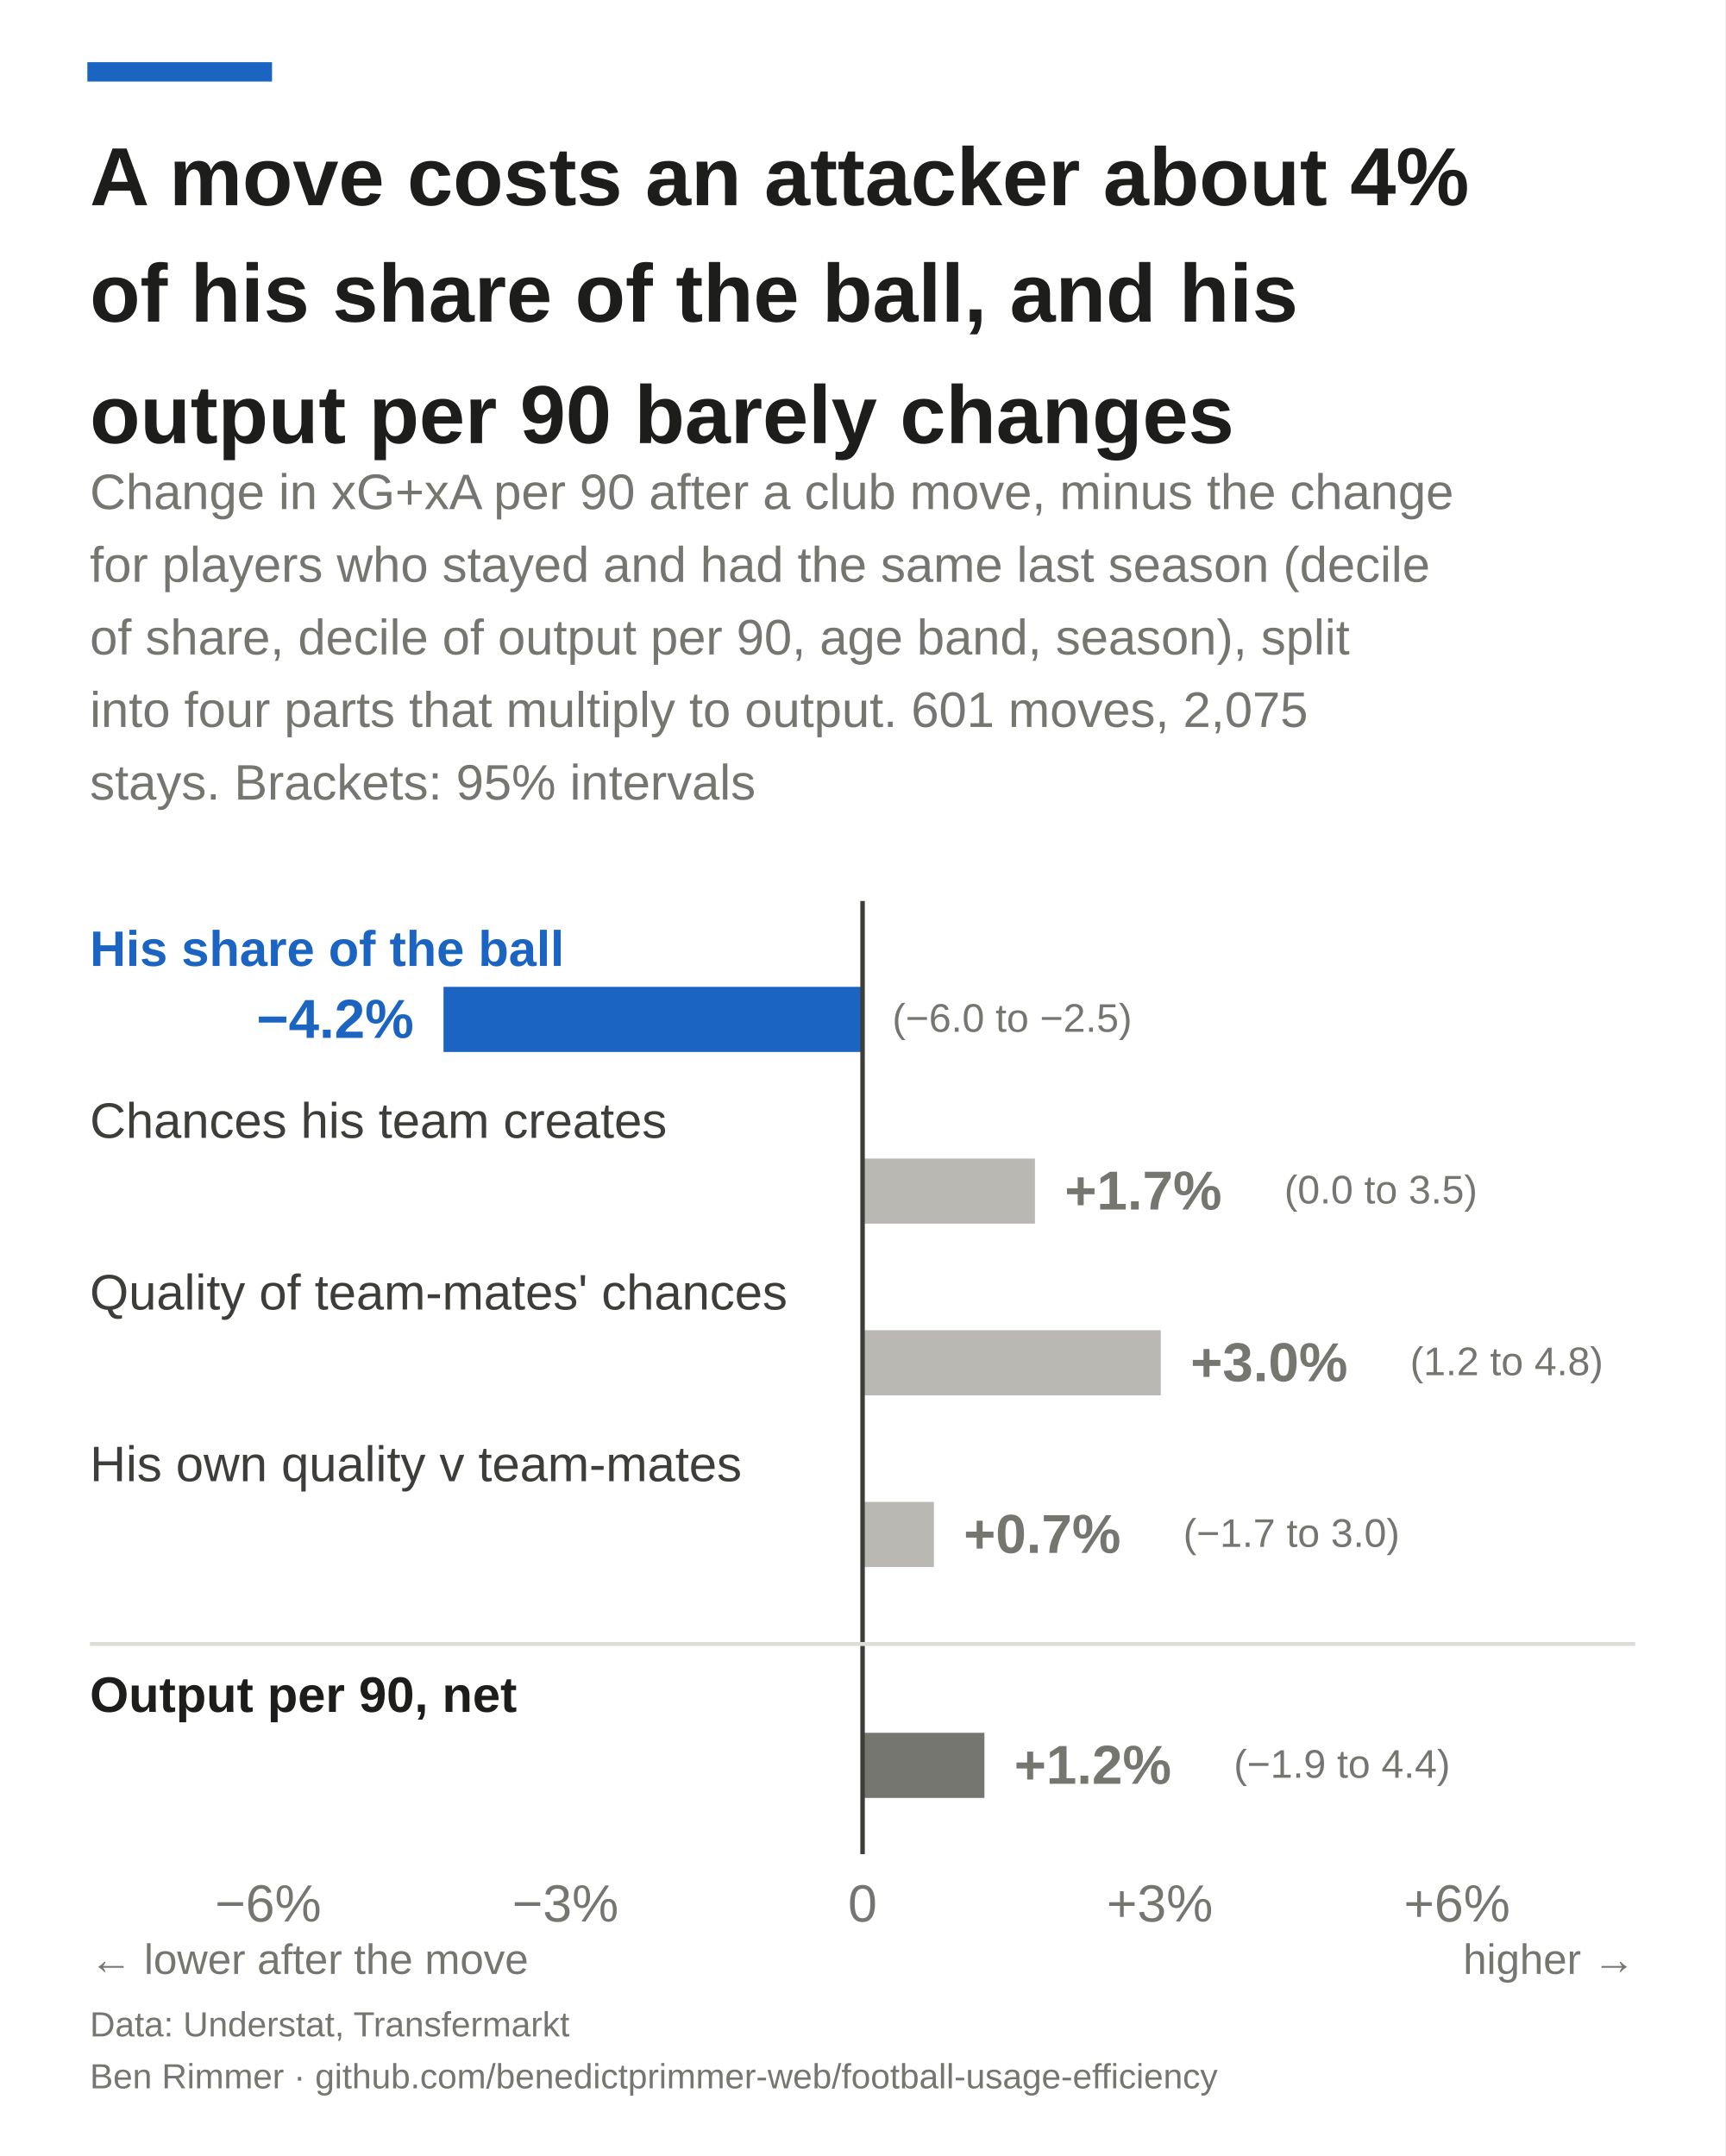
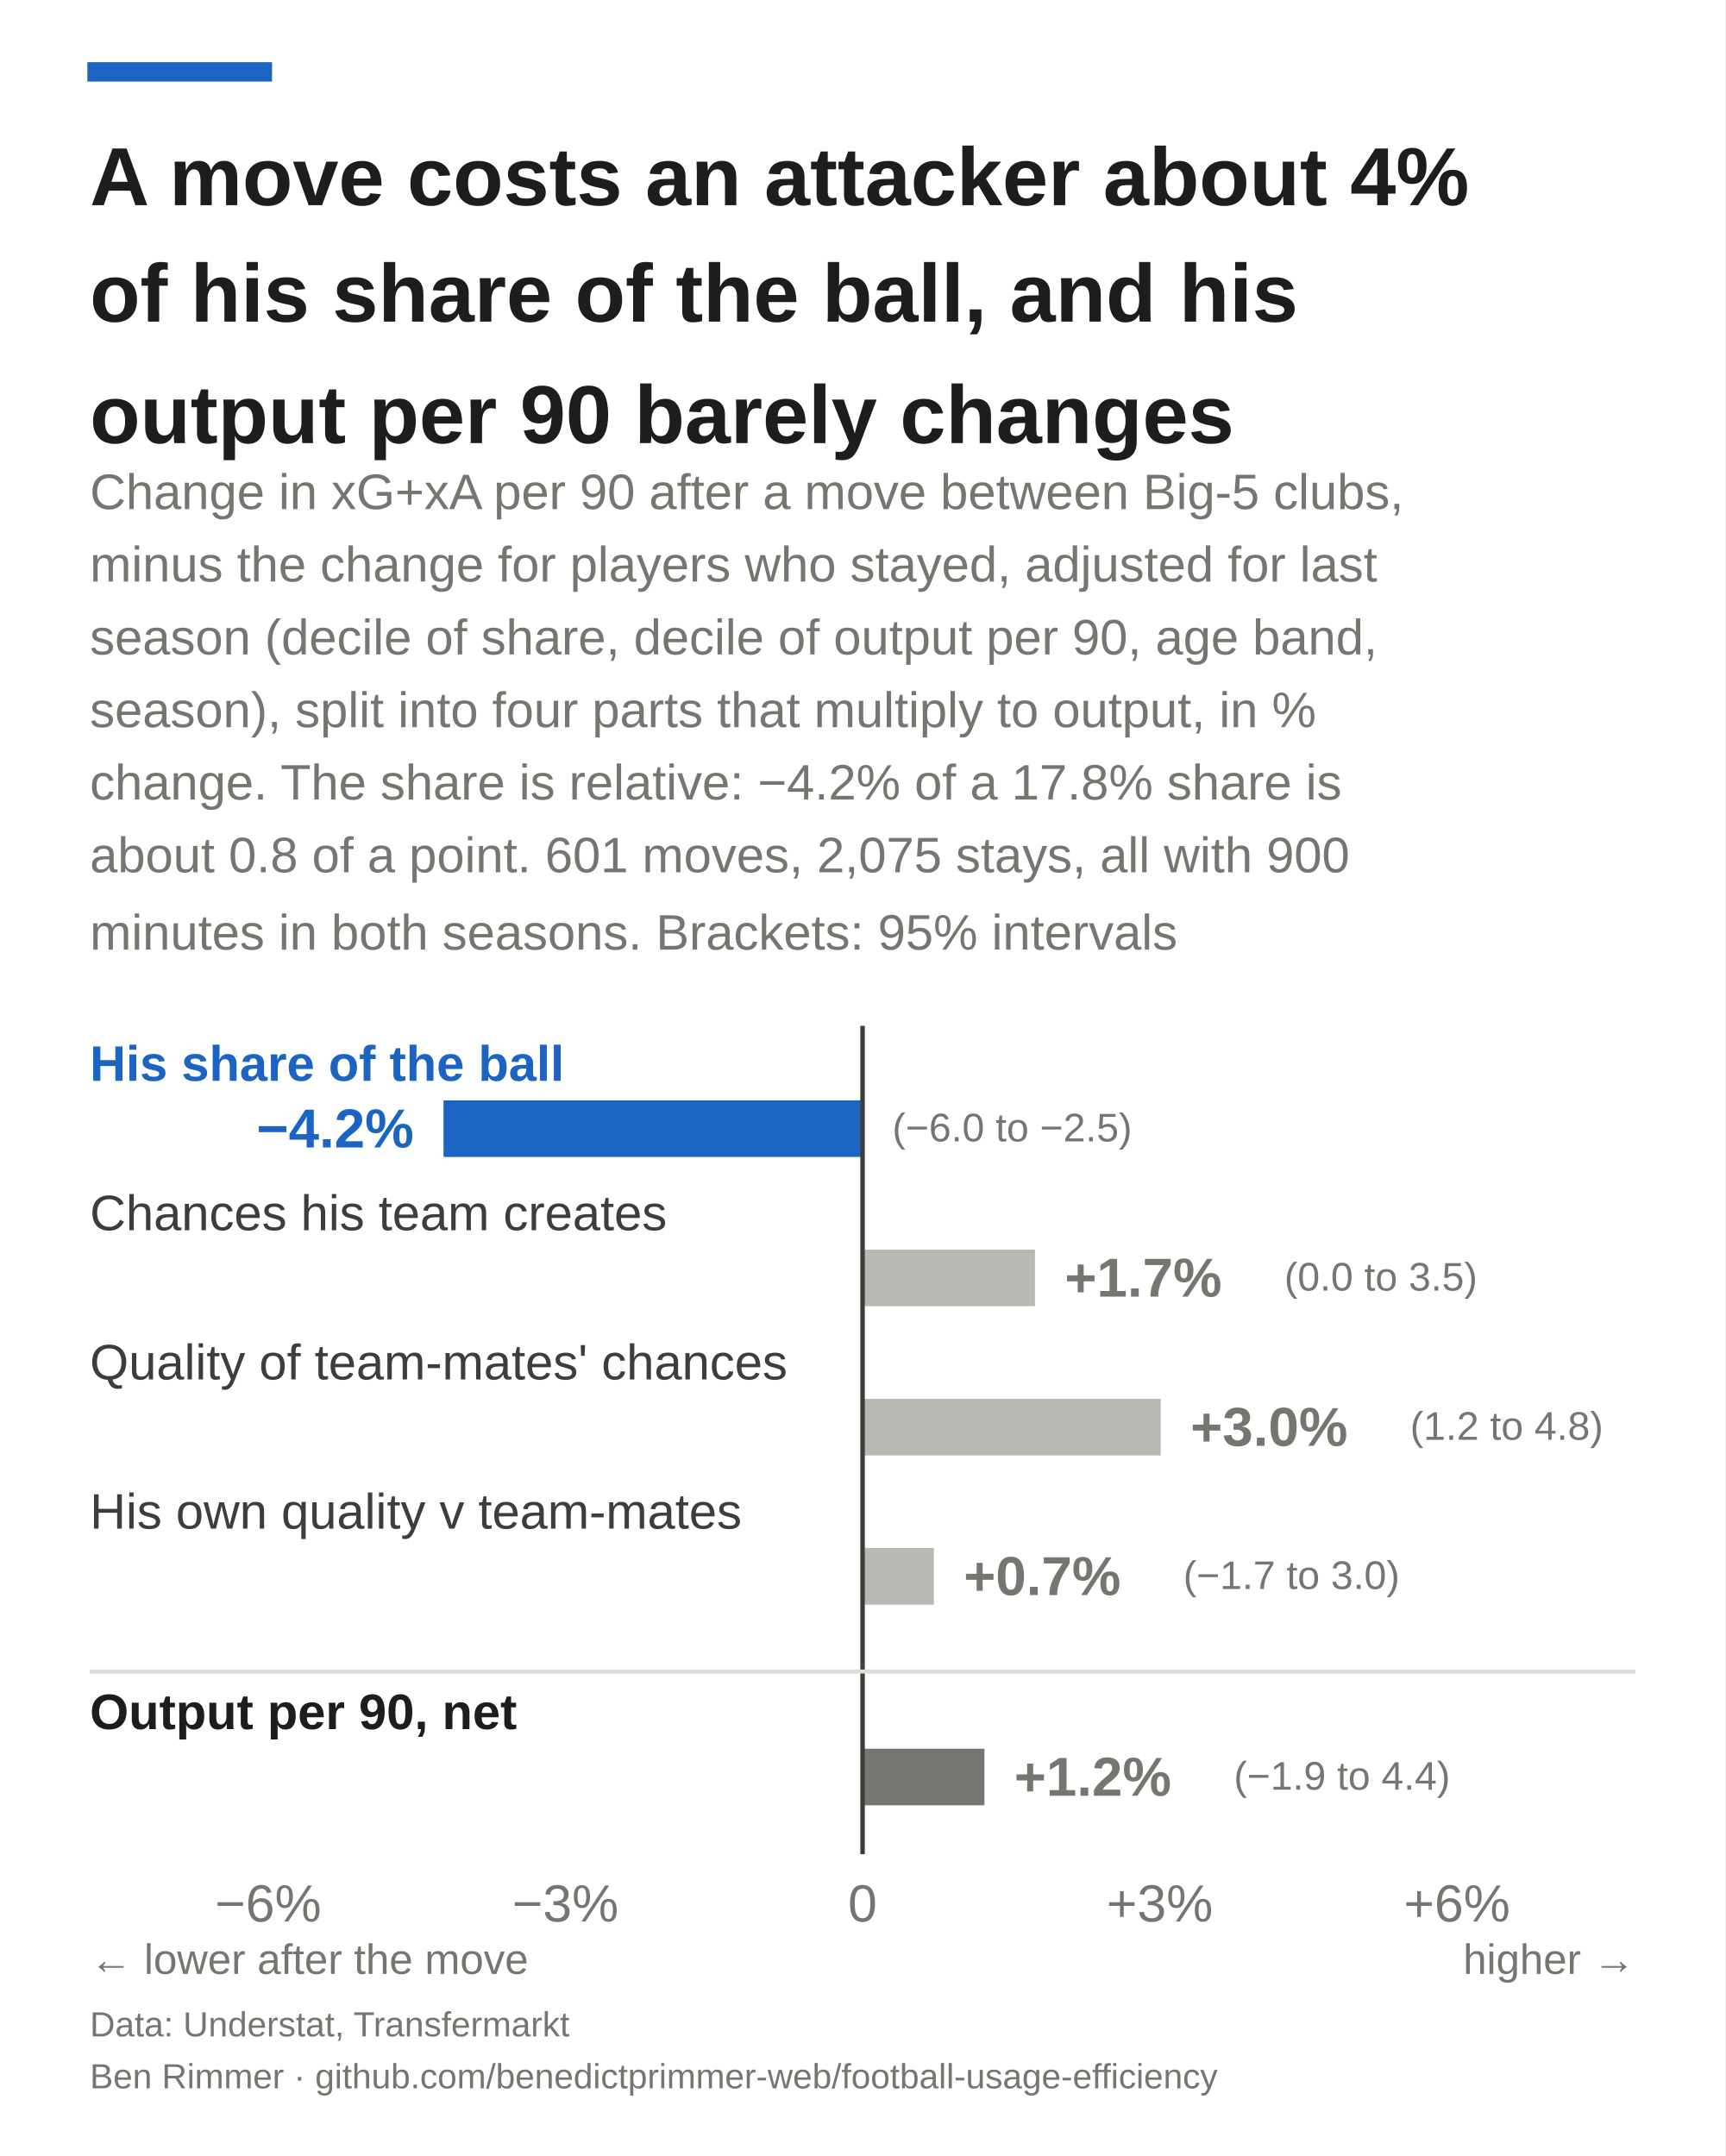
<svg xmlns="http://www.w3.org/2000/svg" width="345.6pt" height="432pt" viewBox="0 0 345.6 432" version="1.1">
  <defs>
    <style type="text/css">*{stroke-linejoin: round; stroke-linecap: butt}</style>
  </defs>
  <g id="figure_1">
    <g id="patch_1">
      <path d="M 0 432  L 345.6 432  L 345.6 0  L 0 0  z " style="fill: #ffffff" />
    </g>
    <g id="axes_1">
      <g id="patch_2">
-         <path d="M 18 371.52  L 327.6 371.52  L 327.6 180.535  L 18 180.535  z " style="fill: #ffffff" />
+         <path d="M 18 371.52  L 327.6 371.52  L 327.6 205.535  L 18 205.535  z " style="fill: #ffffff" />
      </g>
      <g id="patch_3">
-         <path d="M 172.8 210.784  L 88.851 210.784  L 88.851 197.736  L 172.8 197.736  z " clip-path="url(#p143a808f8f)" style="fill: #1b64c2" />
+         <path d="M 172.8 231.825  L 88.851 231.825  L 88.851 220.484  L 172.8 220.484  z " clip-path="url(#p9cc254d4f2)" style="fill: #1b64c2" />
      </g>
      <g id="patch_4">
-         <path d="M 172.8 245.185  L 207.332 245.185  L 207.332 232.137  L 172.8 232.137  z " clip-path="url(#p143a808f8f)" style="fill: #b9b8b3" />
+         <path d="M 172.8 261.722  L 207.332 261.722  L 207.332 250.382  L 172.8 250.382  z " clip-path="url(#p9cc254d4f2)" style="fill: #b9b8b3" />
      </g>
      <g id="patch_5">
-         <path d="M 172.8 279.586  L 232.537 279.586  L 232.537 266.538  L 172.8 266.538  z " clip-path="url(#p143a808f8f)" style="fill: #b9b8b3" />
+         <path d="M 172.8 291.62  L 232.537 291.62  L 232.537 280.28  L 172.8 280.28  z " clip-path="url(#p9cc254d4f2)" style="fill: #b9b8b3" />
      </g>
      <g id="patch_6">
-         <path d="M 172.8 313.987  L 187.089 313.987  L 187.089 300.939  L 172.8 300.939  z " clip-path="url(#p143a808f8f)" style="fill: #b9b8b3" />
+         <path d="M 172.8 321.518  L 187.089 321.518  L 187.089 310.178  L 172.8 310.178  z " clip-path="url(#p9cc254d4f2)" style="fill: #b9b8b3" />
      </g>
      <g id="patch_7">
-         <path d="M 172.8 360.251  L 197.211 360.251  L 197.211 347.202  L 172.8 347.202  z " clip-path="url(#p143a808f8f)" style="fill: #767671" />
+         <path d="M 172.8 361.726  L 197.211 361.726  L 197.211 350.385  L 172.8 350.385  z " clip-path="url(#p9cc254d4f2)" style="fill: #767671" />
      </g>
      <g id="matplotlib.axis_1">
        <g id="xtick_1">
          <g id="line2d_1" />
          <g id="text_1">
            <text style="font-size: 10.5px; font-family: 'Helvetica Neue', 'Arial', 'DejaVu Sans'; text-anchor: middle; fill: #767671" x="53.723" y="385.016" transform="rotate(-0 53.72308 385.016)">−6%</text>
          </g>
        </g>
        <g id="xtick_2">
          <g id="line2d_2" />
          <g id="text_2">
            <text style="font-size: 10.5px; font-family: 'Helvetica Neue', 'Arial', 'DejaVu Sans'; text-anchor: middle; fill: #767671" x="113.262" y="385.016" transform="rotate(-0 113.2615 385.016)">−3%</text>
          </g>
        </g>
        <g id="xtick_3">
          <g id="line2d_3" />
          <g id="text_3">
            <text style="font-size: 10.5px; font-family: 'Helvetica Neue', 'Arial', 'DejaVu Sans'; text-anchor: middle; fill: #767671" x="172.8" y="385.016" transform="rotate(-0 172.8 385.016)">0</text>
          </g>
        </g>
        <g id="xtick_4">
          <g id="line2d_4" />
          <g id="text_4">
            <text style="font-size: 10.5px; font-family: 'Helvetica Neue', 'Arial', 'DejaVu Sans'; text-anchor: middle; fill: #767671" x="232.338" y="385.016" transform="rotate(-0 232.3385 385.016)">+3%</text>
          </g>
        </g>
        <g id="xtick_5">
          <g id="line2d_5" />
          <g id="text_5">
            <text style="font-size: 10.5px; font-family: 'Helvetica Neue', 'Arial', 'DejaVu Sans'; text-anchor: middle; fill: #767671" x="291.877" y="385.016" transform="rotate(-0 291.8769 385.016)">+6%</text>
          </g>
        </g>
      </g>
      <g id="matplotlib.axis_2" />
      <g id="line2d_6">
-         <path d="M 172.8 371.52  L 172.8 180.535  " clip-path="url(#p143a808f8f)" style="fill: none; stroke: #3d3d3a; stroke-width: 0.9; stroke-linecap: square" />
+         <path d="M 172.8 371.52  L 172.8 205.535  " clip-path="url(#p9cc254d4f2)" style="fill: none; stroke: #3d3d3a; stroke-width: 0.9; stroke-linecap: square" />
      </g>
      <g id="line2d_7">
-         <path d="M 18 329.408  L 327.6 329.408  " clip-path="url(#p143a808f8f)" style="fill: none; stroke: #dddcd7; stroke-width: 0.8; stroke-linecap: square" />
+         <path d="M 18 334.921  L 327.6 334.921  " clip-path="url(#p9cc254d4f2)" style="fill: none; stroke: #dddcd7; stroke-width: 0.8; stroke-linecap: square" />
      </g>
      <g id="text_6">
-         <text style="font-weight: 700; font-size: 11px; font-family: 'Helvetica Neue', 'Arial', 'DejaVu Sans'; text-anchor: end; fill: #1b64c2" x="82.897" y="207.954" transform="rotate(-0 82.89692 207.9543)">−4.2%</text>
+         <text style="font-weight: 700; font-size: 11px; font-family: 'Helvetica Neue', 'Arial', 'DejaVu Sans'; text-anchor: end; fill: #1b64c2" x="82.897" y="229.911" transform="rotate(-0 82.89692 229.9109)">−4.2%</text>
      </g>
      <g id="text_7">
-         <text style="font-size: 8px; font-family: 'Helvetica Neue', 'Arial', 'DejaVu Sans'; text-anchor: start; fill: #767671" x="178.754" y="206.741" transform="rotate(-0 178.7538 206.7413)">(−6.0 to −2.5)</text>
+         <text style="font-size: 8px; font-family: 'Helvetica Neue', 'Arial', 'DejaVu Sans'; text-anchor: start; fill: #767671" x="178.754" y="228.698" transform="rotate(-0 178.7538 228.6979)">(−6.0 to −2.5)</text>
      </g>
      <g id="text_8">
-         <text style="font-weight: 700; font-size: 10px; font-family: 'Helvetica Neue', 'Arial', 'DejaVu Sans'; text-anchor: start; fill: #1b64c2" x="18" y="193.549" transform="rotate(-0 18 193.5489)">His share of the ball</text>
+         <text style="font-weight: 700; font-size: 10px; font-family: 'Helvetica Neue', 'Arial', 'DejaVu Sans'; text-anchor: start; fill: #1b64c2" x="18" y="216.561" transform="rotate(-0 18 216.5613)">His share of the ball</text>
      </g>
      <g id="text_9">
-         <text style="font-weight: 700; font-size: 11px; font-family: 'Helvetica Neue', 'Arial', 'DejaVu Sans'; text-anchor: start; fill: #767671" x="213.286" y="242.355" transform="rotate(-0 213.2862 242.3554)">+1.7%</text>
+         <text style="font-weight: 700; font-size: 11px; font-family: 'Helvetica Neue', 'Arial', 'DejaVu Sans'; text-anchor: start; fill: #767671" x="213.286" y="259.809" transform="rotate(-0 213.2862 259.8088)">+1.7%</text>
      </g>
      <g id="text_10">
-         <text style="font-size: 8px; font-family: 'Helvetica Neue', 'Arial', 'DejaVu Sans'; text-anchor: start; fill: #767671" x="257.286" y="241.142" transform="rotate(-0 257.2862 241.1424)">(0.0 to 3.5)</text>
+         <text style="font-size: 8px; font-family: 'Helvetica Neue', 'Arial', 'DejaVu Sans'; text-anchor: start; fill: #767671" x="257.286" y="258.596" transform="rotate(-0 257.2862 258.5958)">(0.0 to 3.5)</text>
      </g>
      <g id="text_11">
-         <text style="font-size: 10px; font-family: 'Helvetica Neue', 'Arial', 'DejaVu Sans'; text-anchor: start; fill: #3d3d3a" x="18" y="227.99" transform="rotate(-0 18 227.9899)">Chances his team creates</text>
+         <text style="font-size: 10px; font-family: 'Helvetica Neue', 'Arial', 'DejaVu Sans'; text-anchor: start; fill: #3d3d3a" x="18" y="246.499" transform="rotate(-0 18 246.4992)">Chances his team creates</text>
      </g>
      <g id="text_12">
-         <text style="font-weight: 700; font-size: 11px; font-family: 'Helvetica Neue', 'Arial', 'DejaVu Sans'; text-anchor: start; fill: #767671" x="238.491" y="276.756" transform="rotate(-0 238.4908 276.7564)">+3.0%</text>
+         <text style="font-weight: 700; font-size: 11px; font-family: 'Helvetica Neue', 'Arial', 'DejaVu Sans'; text-anchor: start; fill: #767671" x="238.491" y="289.707" transform="rotate(-0 238.4908 289.7067)">+3.0%</text>
      </g>
      <g id="text_13">
-         <text style="font-size: 8px; font-family: 'Helvetica Neue', 'Arial', 'DejaVu Sans'; text-anchor: start; fill: #767671" x="282.491" y="275.543" transform="rotate(-0 282.4908 275.5434)">(1.2 to 4.8)</text>
+         <text style="font-size: 8px; font-family: 'Helvetica Neue', 'Arial', 'DejaVu Sans'; text-anchor: start; fill: #767671" x="282.491" y="288.494" transform="rotate(-0 282.4908 288.4937)">(1.2 to 4.8)</text>
      </g>
      <g id="text_14">
-         <text style="font-size: 10px; font-family: 'Helvetica Neue', 'Arial', 'DejaVu Sans'; text-anchor: start; fill: #3d3d3a" x="18" y="262.391" transform="rotate(-0 18 262.3909)">Quality of team-mates' chances</text>
+         <text style="font-size: 10px; font-family: 'Helvetica Neue', 'Arial', 'DejaVu Sans'; text-anchor: start; fill: #3d3d3a" x="18" y="276.397" transform="rotate(-0 18 276.3972)">Quality of team-mates' chances</text>
      </g>
      <g id="text_15">
-         <text style="font-weight: 700; font-size: 11px; font-family: 'Helvetica Neue', 'Arial', 'DejaVu Sans'; text-anchor: start; fill: #767671" x="193.043" y="311.157" transform="rotate(-0 193.0431 311.1574)">+0.7%</text>
+         <text style="font-weight: 700; font-size: 11px; font-family: 'Helvetica Neue', 'Arial', 'DejaVu Sans'; text-anchor: start; fill: #767671" x="193.043" y="319.605" transform="rotate(-0 193.0431 319.6046)">+0.7%</text>
      </g>
      <g id="text_16">
-         <text style="font-size: 8px; font-family: 'Helvetica Neue', 'Arial', 'DejaVu Sans'; text-anchor: start; fill: #767671" x="237.043" y="309.944" transform="rotate(-0 237.0431 309.9444)">(−1.7 to 3.0)</text>
+         <text style="font-size: 8px; font-family: 'Helvetica Neue', 'Arial', 'DejaVu Sans'; text-anchor: start; fill: #767671" x="237.043" y="318.392" transform="rotate(-0 237.0431 318.3916)">(−1.7 to 3.0)</text>
      </g>
      <g id="text_17">
-         <text style="font-size: 10px; font-family: 'Helvetica Neue', 'Arial', 'DejaVu Sans'; text-anchor: start; fill: #3d3d3a" x="18" y="296.792" transform="rotate(-0 18 296.792)">His own quality v team-mates</text>
+         <text style="font-size: 10px; font-family: 'Helvetica Neue', 'Arial', 'DejaVu Sans'; text-anchor: start; fill: #3d3d3a" x="18" y="306.295" transform="rotate(-0 18 306.2951)">His own quality v team-mates</text>
      </g>
      <g id="text_18">
-         <text style="font-weight: 700; font-size: 11px; font-family: 'Helvetica Neue', 'Arial', 'DejaVu Sans'; text-anchor: start; fill: #767671" x="203.165" y="357.421" transform="rotate(-0 203.1646 357.4209)">+1.2%</text>
+         <text style="font-weight: 700; font-size: 11px; font-family: 'Helvetica Neue', 'Arial', 'DejaVu Sans'; text-anchor: start; fill: #767671" x="203.165" y="359.812" transform="rotate(-0 203.1646 359.8122)">+1.2%</text>
      </g>
      <g id="text_19">
-         <text style="font-size: 8px; font-family: 'Helvetica Neue', 'Arial', 'DejaVu Sans'; text-anchor: start; fill: #767671" x="247.165" y="356.208" transform="rotate(-0 247.1646 356.2079)">(−1.9 to 4.4)</text>
+         <text style="font-size: 8px; font-family: 'Helvetica Neue', 'Arial', 'DejaVu Sans'; text-anchor: start; fill: #767671" x="247.165" y="358.599" transform="rotate(-0 247.1646 358.5992)">(−1.9 to 4.4)</text>
      </g>
      <g id="text_20">
-         <text style="font-weight: 700; font-size: 10px; font-family: 'Helvetica Neue', 'Arial', 'DejaVu Sans'; text-anchor: start; fill: #1d1d1b" x="18" y="343.015" transform="rotate(-0 18 343.0154)">Output per 90, net</text>
+         <text style="font-weight: 700; font-size: 10px; font-family: 'Helvetica Neue', 'Arial', 'DejaVu Sans'; text-anchor: start; fill: #1d1d1b" x="18" y="346.463" transform="rotate(-0 18 346.4626)">Output per 90, net</text>
      </g>
      <g id="text_21">
        <text style="font-size: 8.5px; font-family: 'Helvetica Neue', 'Arial', 'DejaVu Sans'; text-anchor: start; fill: #767671" x="18" y="395.52" transform="rotate(-0 18 395.52)">← lower after the move</text>
      </g>
      <g id="text_22">
        <text style="font-size: 8.5px; font-family: 'Helvetica Neue', 'Arial', 'DejaVu Sans'; text-anchor: end; fill: #767671" x="327.6" y="395.52" transform="rotate(-0 327.6 395.52)">higher →</text>
      </g>
    </g>
    <g id="patch_8">
      <path d="M 18 15.84  L 54 15.84  L 54 12.96  L 18 12.96  z " style="fill: #1b64c2; stroke: #1b64c2; stroke-linejoin: miter" />
    </g>
    <g id="text_23">
      <text style="font-weight: 700; font-size: 16.5px; font-family: 'Helvetica Neue', 'Arial', 'DejaVu Sans'; fill: #1d1d1b" transform="translate(18 41.11652)">A move costs an attacker about 4%</text>
      <text style="font-weight: 700; font-size: 16.5px; font-family: 'Helvetica Neue', 'Arial', 'DejaVu Sans'; fill: #1d1d1b" transform="translate(18 64.44727)">of his share of the ball, and his</text>
      <text style="font-weight: 700; font-size: 16.5px; font-family: 'Helvetica Neue', 'Arial', 'DejaVu Sans'; fill: #1d1d1b" transform="translate(18 88.78477)">output per 90 barely changes</text>
    </g>
    <g id="text_24">
-       <text style="font-size: 10px; font-family: 'Helvetica Neue', 'Arial', 'DejaVu Sans'; fill: #767671" transform="translate(18 102.0056)">Change in xG+xA per 90 after a club move, minus the change</text>
-       <text style="font-size: 10px; font-family: 'Helvetica Neue', 'Arial', 'DejaVu Sans'; fill: #767671" transform="translate(18 116.5783)">for players who stayed and had the same last season (decile</text>
-       <text style="font-size: 10px; font-family: 'Helvetica Neue', 'Arial', 'DejaVu Sans'; fill: #767671" transform="translate(18 131.1306)">of share, decile of output per 90, age band, season), split</text>
-       <text style="font-size: 10px; font-family: 'Helvetica Neue', 'Arial', 'DejaVu Sans'; fill: #767671" transform="translate(18 145.6587)">into four parts that multiply to output. 601 moves, 2,075</text>
-       <text style="font-size: 10px; font-family: 'Helvetica Neue', 'Arial', 'DejaVu Sans'; fill: #767671" transform="translate(18 160.2212)">stays. Brackets: 95% intervals</text>
+       <text style="font-size: 10px; font-family: 'Helvetica Neue', 'Arial', 'DejaVu Sans'; fill: #767671" transform="translate(18 102.0056)">Change in xG+xA per 90 after a move between Big-5 clubs,</text>
+       <text style="font-size: 10px; font-family: 'Helvetica Neue', 'Arial', 'DejaVu Sans'; fill: #767671" transform="translate(18 116.5236)">minus the change for players who stayed, adjusted for last</text>
+       <text style="font-size: 10px; font-family: 'Helvetica Neue', 'Arial', 'DejaVu Sans'; fill: #767671" transform="translate(18 131.1306)">season (decile of share, decile of output per 90, age band,</text>
+       <text style="font-size: 10px; font-family: 'Helvetica Neue', 'Arial', 'DejaVu Sans'; fill: #767671" transform="translate(18 145.7033)">season), split into four parts that multiply to output, in %</text>
+       <text style="font-size: 10px; font-family: 'Helvetica Neue', 'Arial', 'DejaVu Sans'; fill: #767671" transform="translate(18 160.2111)">change. The share is relative: −4.2% of a 17.8% share is</text>
+       <text style="font-size: 10px; font-family: 'Helvetica Neue', 'Arial', 'DejaVu Sans'; fill: #767671" transform="translate(18 174.7837)">about 0.8 of a point. 601 moves, 2,075 stays, all with 900</text>
+       <text style="font-size: 10px; font-family: 'Helvetica Neue', 'Arial', 'DejaVu Sans'; fill: #767671" transform="translate(18 190.2767)">minutes in both seasons. Brackets: 95% intervals</text>
    </g>
    <g id="text_25">
      <text style="font-size: 7px; font-family: 'Helvetica Neue', 'Arial', 'DejaVu Sans'; fill: #767671" transform="translate(18 408.0341)">Data: Understat, Transfermarkt</text>
      <text style="font-size: 7px; font-family: 'Helvetica Neue', 'Arial', 'DejaVu Sans'; fill: #767671" transform="translate(18 418.4458)">Ben Rimmer · github.com/benedictprimmer-web/football-usage-efficiency</text>
    </g>
  </g>
  <defs>
-     <clipPath id="p143a808f8f">
-       <rect x="18" y="180.535" width="309.6" height="190.985" />
+     <clipPath id="p9cc254d4f2">
+       <rect x="18" y="205.535" width="309.6" height="165.985" />
    </clipPath>
  </defs>
</svg>
